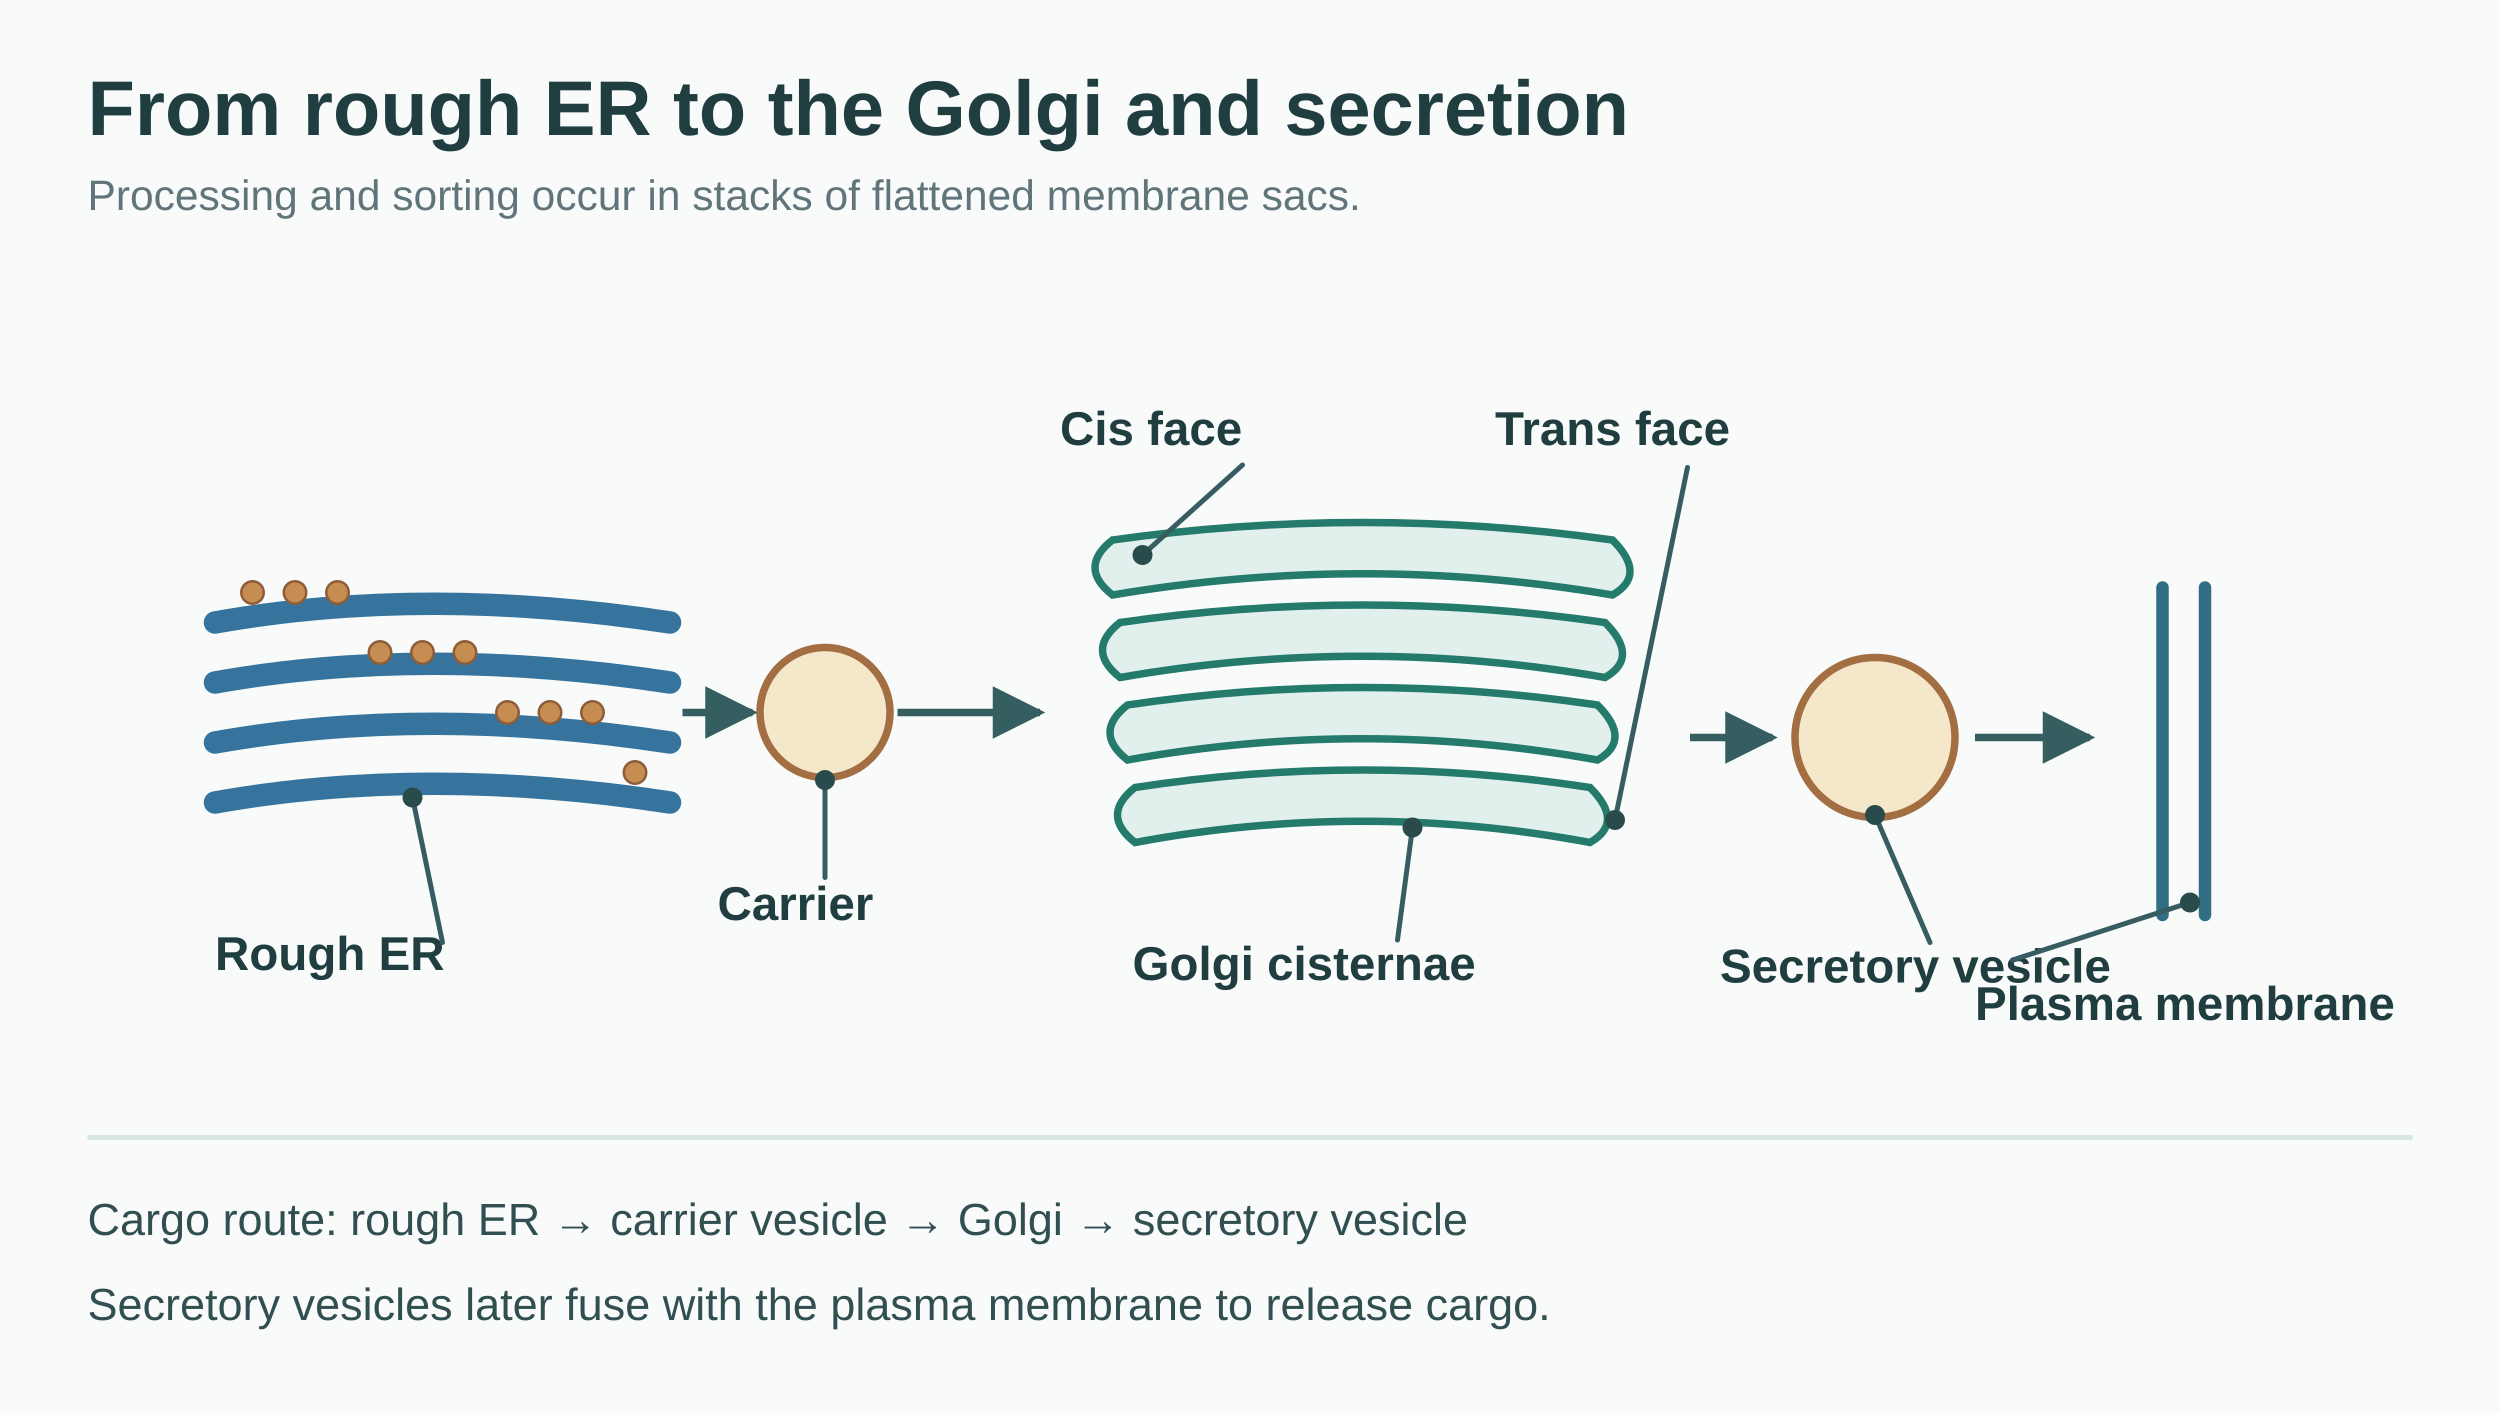
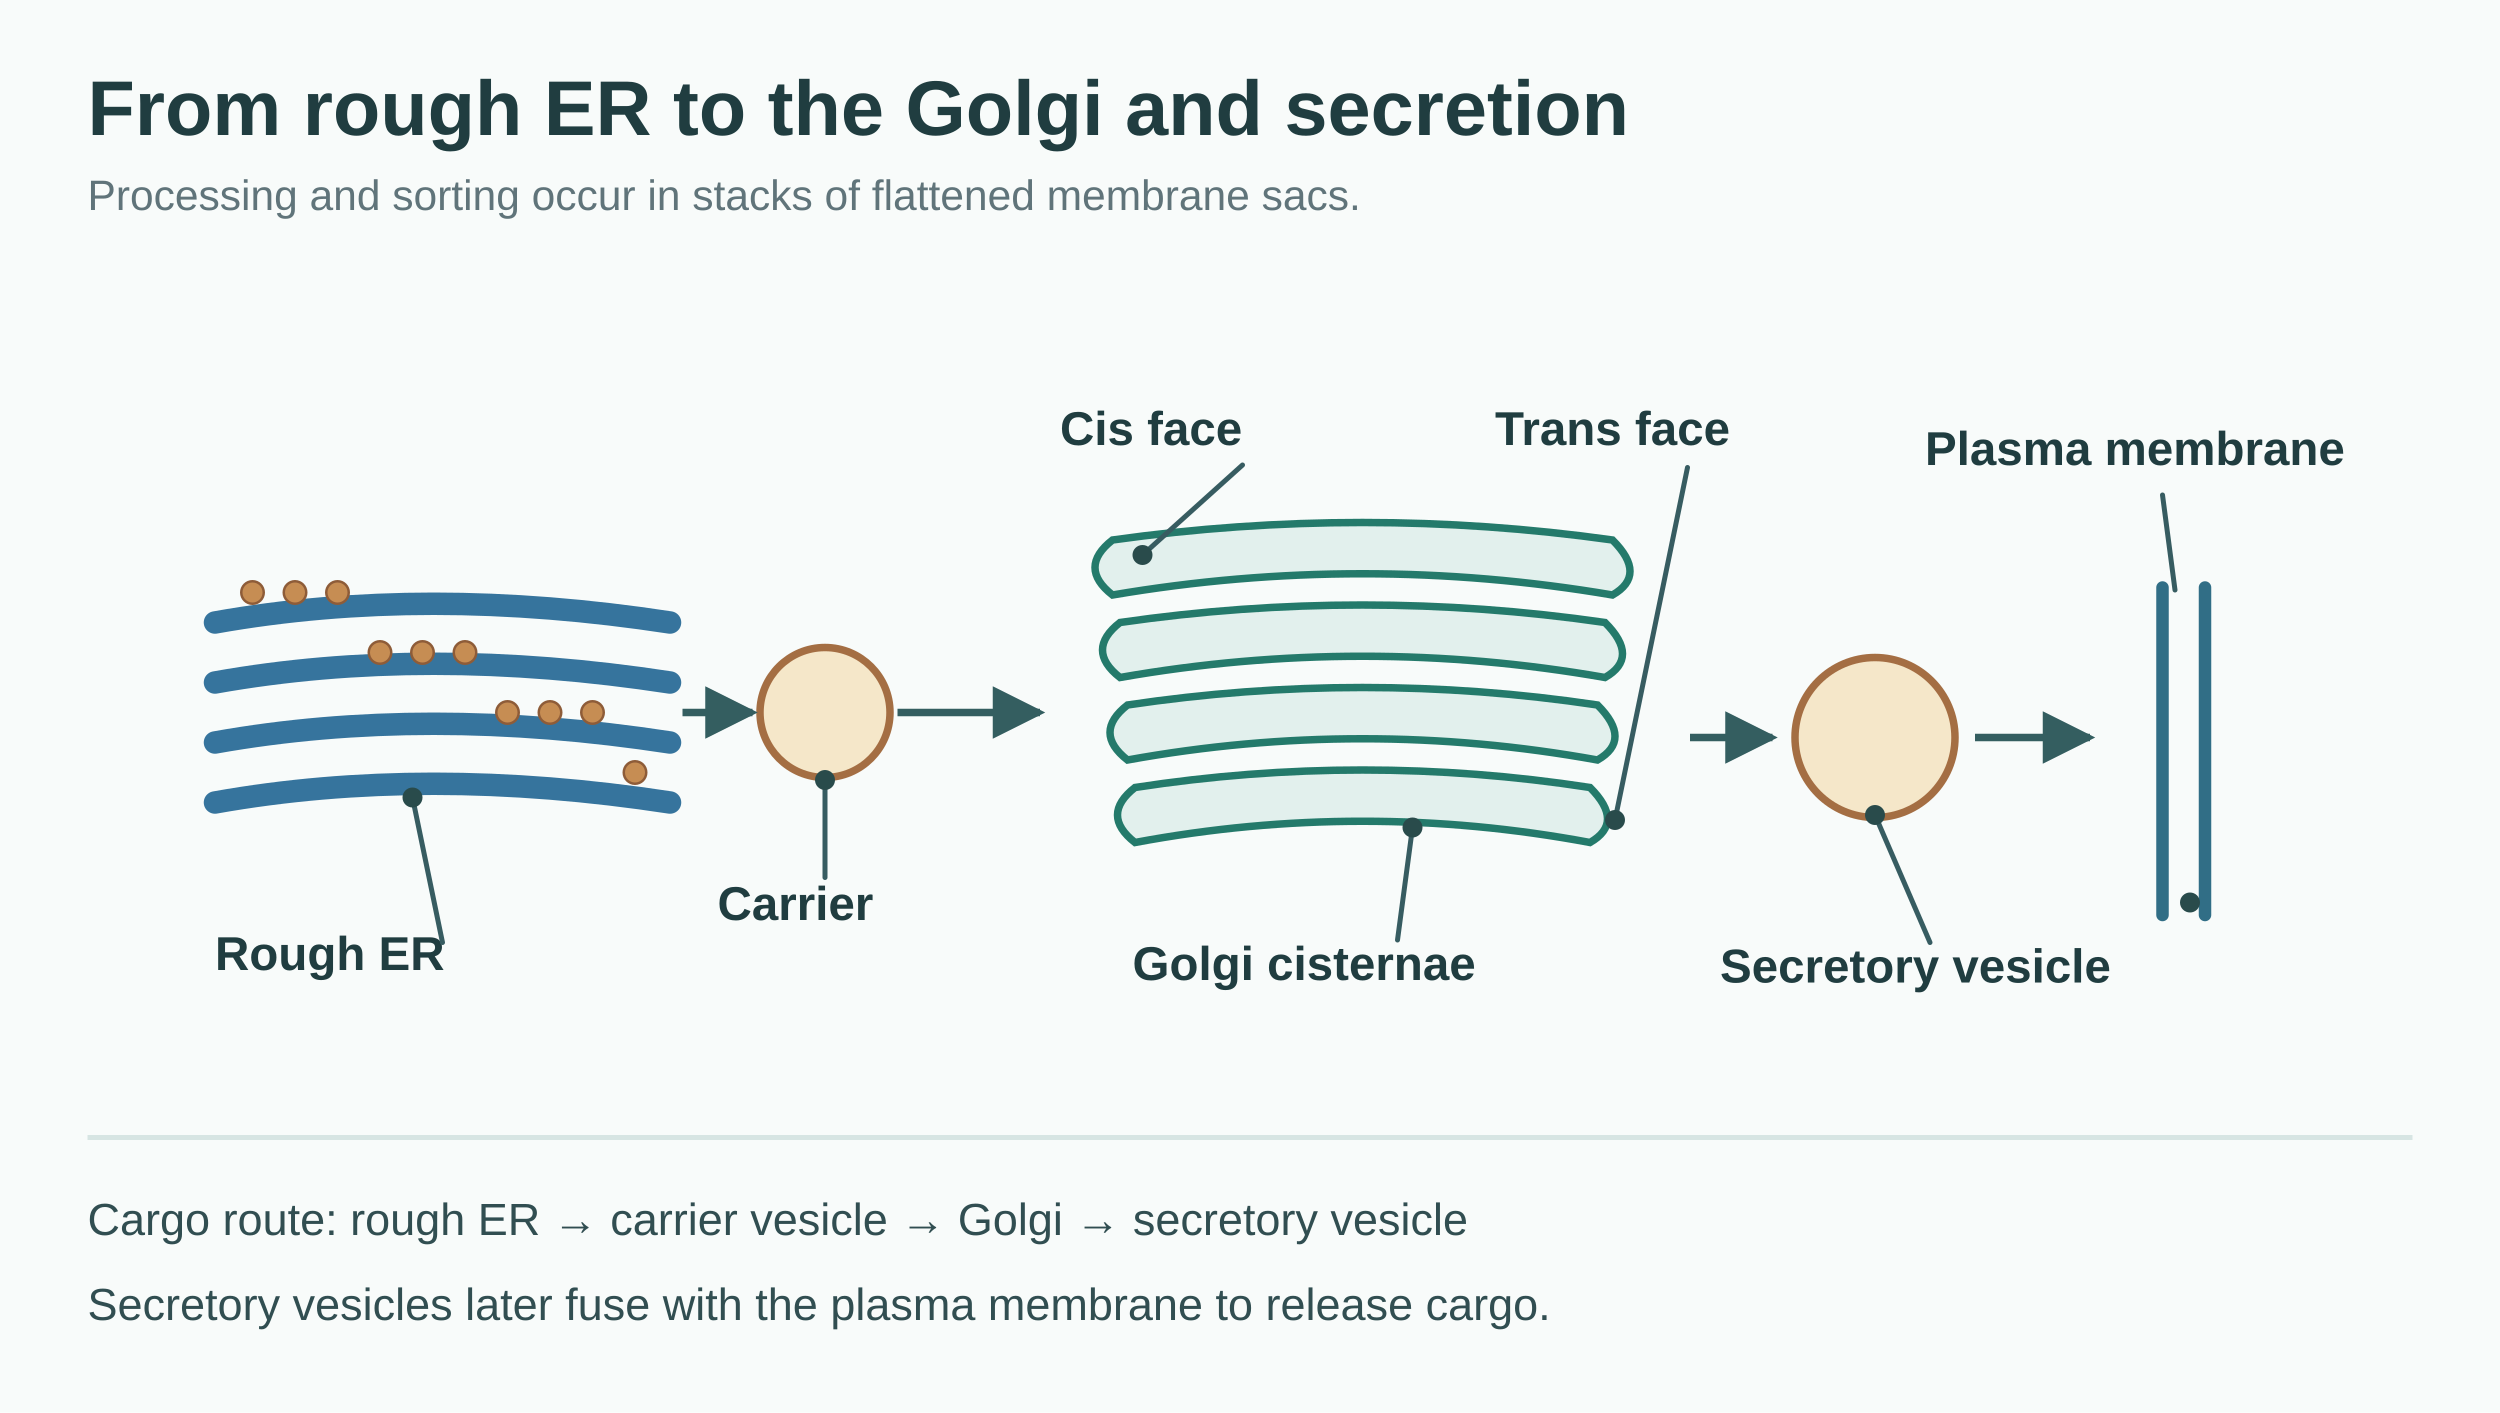
<svg xmlns="http://www.w3.org/2000/svg" viewBox="0 0 1000 565" role="img" aria-labelledby="golgi-title golgi-desc">
  <defs>
    <marker id="end" viewBox="0 0 10 10" refX="9" refY="5" markerWidth="7" markerHeight="7" orient="auto">
      <path d="M0 0 L10 5 L0 10 Z" fill="#345e60" />
    </marker>
  </defs>
  <style>text{font-family:Arial,Helvetica,sans-serif;fill:#203d40}.title{font-size:31px;font-weight:700}.subtitle{font-size:17px;fill:#60747a}.step{font-size:22px;font-weight:700}.label{font-size:19px;font-weight:600}.small{font-size:17px;fill:#436264}.note{font-size:18px;fill:#314e51}.leader{stroke:#375c61;stroke-width:2;fill:none;stroke-linecap:round}.arrow{stroke:#345e60;stroke-width:3;fill:none;marker-end:url(#end)}.cisterna{fill:#e2f0ed;stroke:#247a6b;stroke-width:3}</style>
  <rect width="1000" height="565" fill="#f8fbfa" />
  <text x="35" y="54" class="title">From rough ER to the Golgi and secretion</text>
  <text x="35" y="84" class="subtitle">Processing and sorting occur in stacks of flattened membrane sacs.</text>
  <path d="M86 249 Q170 234 268 249 M86 273 Q170 258 268 273 M86 297 Q170 282 268 297 M86 321 Q170 306 268 321" fill="none" stroke="#36749d" stroke-width="9" stroke-linecap="round" />
  <circle cx="101" cy="237" r="4.5" fill="#c68d53" stroke="#8e5c38" stroke-width="1" />
  <circle cx="118" cy="237" r="4.5" fill="#c68d53" stroke="#8e5c38" stroke-width="1" />
  <circle cx="135" cy="237" r="4.5" fill="#c68d53" stroke="#8e5c38" stroke-width="1" />
  <circle cx="152" cy="261" r="4.5" fill="#c68d53" stroke="#8e5c38" stroke-width="1" />
  <circle cx="169" cy="261" r="4.5" fill="#c68d53" stroke="#8e5c38" stroke-width="1" />
  <circle cx="186" cy="261" r="4.5" fill="#c68d53" stroke="#8e5c38" stroke-width="1" />
  <circle cx="203" cy="285" r="4.5" fill="#c68d53" stroke="#8e5c38" stroke-width="1" />
  <circle cx="220" cy="285" r="4.5" fill="#c68d53" stroke="#8e5c38" stroke-width="1" />
  <circle cx="237" cy="285" r="4.5" fill="#c68d53" stroke="#8e5c38" stroke-width="1" />
  <circle cx="254" cy="309" r="4.5" fill="#c68d53" stroke="#8e5c38" stroke-width="1" />
  <circle cx="330" cy="285" r="26" fill="#f5e7c9" stroke="#a46e43" stroke-width="3" />
  <path class="arrow" d="M273 285 L301 285" />
  <path class="arrow" d="M359 285 L416 285" />
  <path class="cisterna" d="M445 216 Q545 202 645 216 Q659 230 645 238 Q545 221 445 238 Q431 227 445 216 Z" />
  <path class="cisterna" d="M448 249 Q545 235 642 249 Q656 263 642 271 Q545 254 448 271 Q434 260 448 249 Z" />
  <path class="cisterna" d="M451 282 Q545 268 639 282 Q653 296 639 304 Q545 287 451 304 Q437 293 451 282 Z" />
  <path class="cisterna" d="M454 315 Q545 301 636 315 Q650 329 636 337 Q545 320 454 337 Q440 326 454 315 Z" />
  <circle cx="750" cy="295" r="32" fill="#f5e7c9" stroke="#a46e43" stroke-width="3" />
  <path class="arrow" d="M676 295 L709 295" />
  <path class="arrow" d="M790 295 L836 295" />
  <path d="M865 235 V366 M882 235 V366" stroke="#316e86" stroke-width="5" stroke-linecap="round" />
  <text x="86" y="388" class="label" data-recall-label="true">Rough ER</text>
  <path class="leader" d="M177 377 L165 319" />
  <circle cx="165" cy="319" r="4" fill="#294b4b" />
  <text x="287" y="368" class="label" data-recall-label="true">Carrier</text>
  <path class="leader" d="M330 351 L330 312" />
  <circle cx="330" cy="312" r="4" fill="#294b4b" />
  <text x="453" y="392" class="label" data-recall-label="true">Golgi cisternae</text>
  <path class="leader" d="M559 376 L565 331" />
  <circle cx="565" cy="331" r="4" fill="#294b4b" />
  <text x="688" y="393" class="label" data-recall-label="true">Secretory vesicle</text>
  <path class="leader" d="M772 377 L750 326" />
  <circle cx="750" cy="326" r="4" fill="#294b4b" />
  <text x="424" y="178" class="label" data-recall-label="true">Cis face</text>
  <path class="leader" d="M497 186 L457 222" />
  <circle cx="457" cy="222" r="4" fill="#294b4b" />
  <text x="598" y="178" class="label" data-recall-label="true">Trans face</text>
  <path class="leader" d="M675 187 L646 328" />
  <circle cx="646" cy="328" r="4" fill="#294b4b" />
-   <text x="790" y="408" class="label" data-recall-label="true">Plasma membrane</text>
-   <path class="leader" d="M805 384 L876 361" />
+   <text x="770" y="186" class="label" data-recall-label="true">Plasma membrane</text>
+   <path class="leader" d="M865 198 L870 236" />
  <circle cx="876" cy="361" r="4" fill="#294b4b" />
  <path d="M35 455 H965" stroke="#d7e5e3" stroke-width="2" />
  <text x="35" y="494" class="note">Cargo route: rough ER → carrier vesicle → Golgi → secretory vesicle</text>
  <text x="35" y="528" class="note">Secretory vesicles later fuse with the plasma membrane to release cargo.</text>
</svg>
